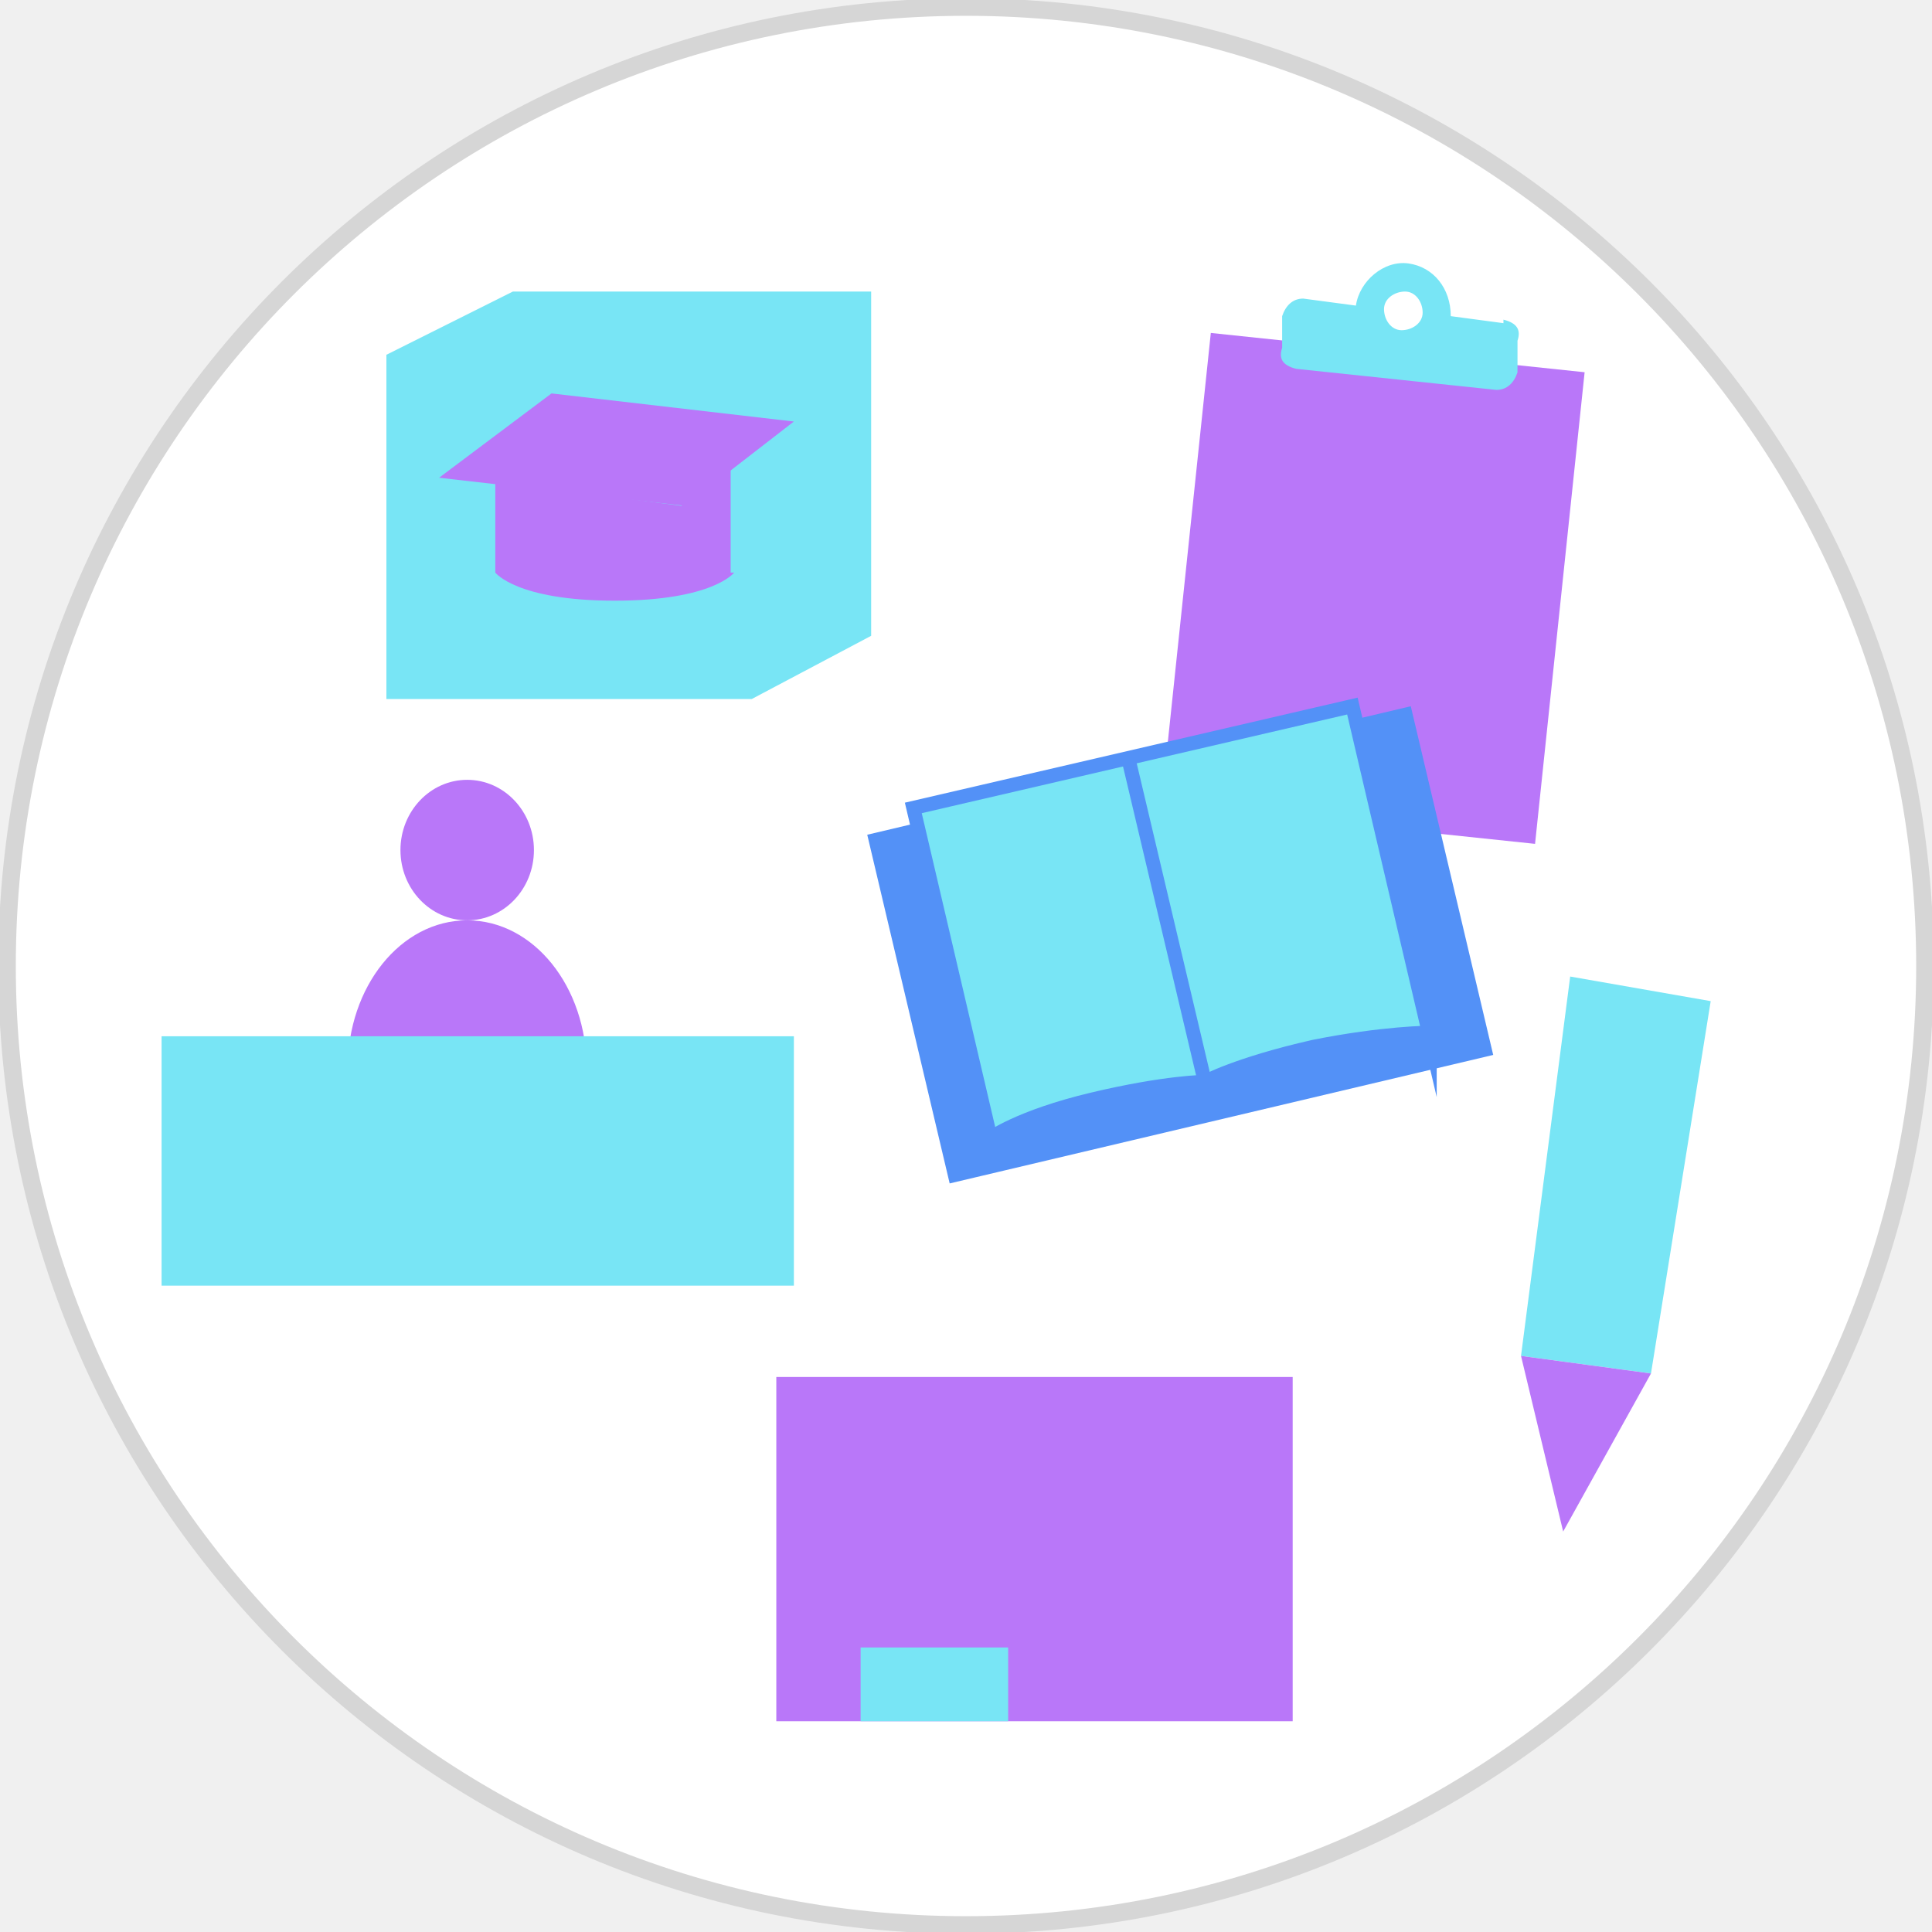
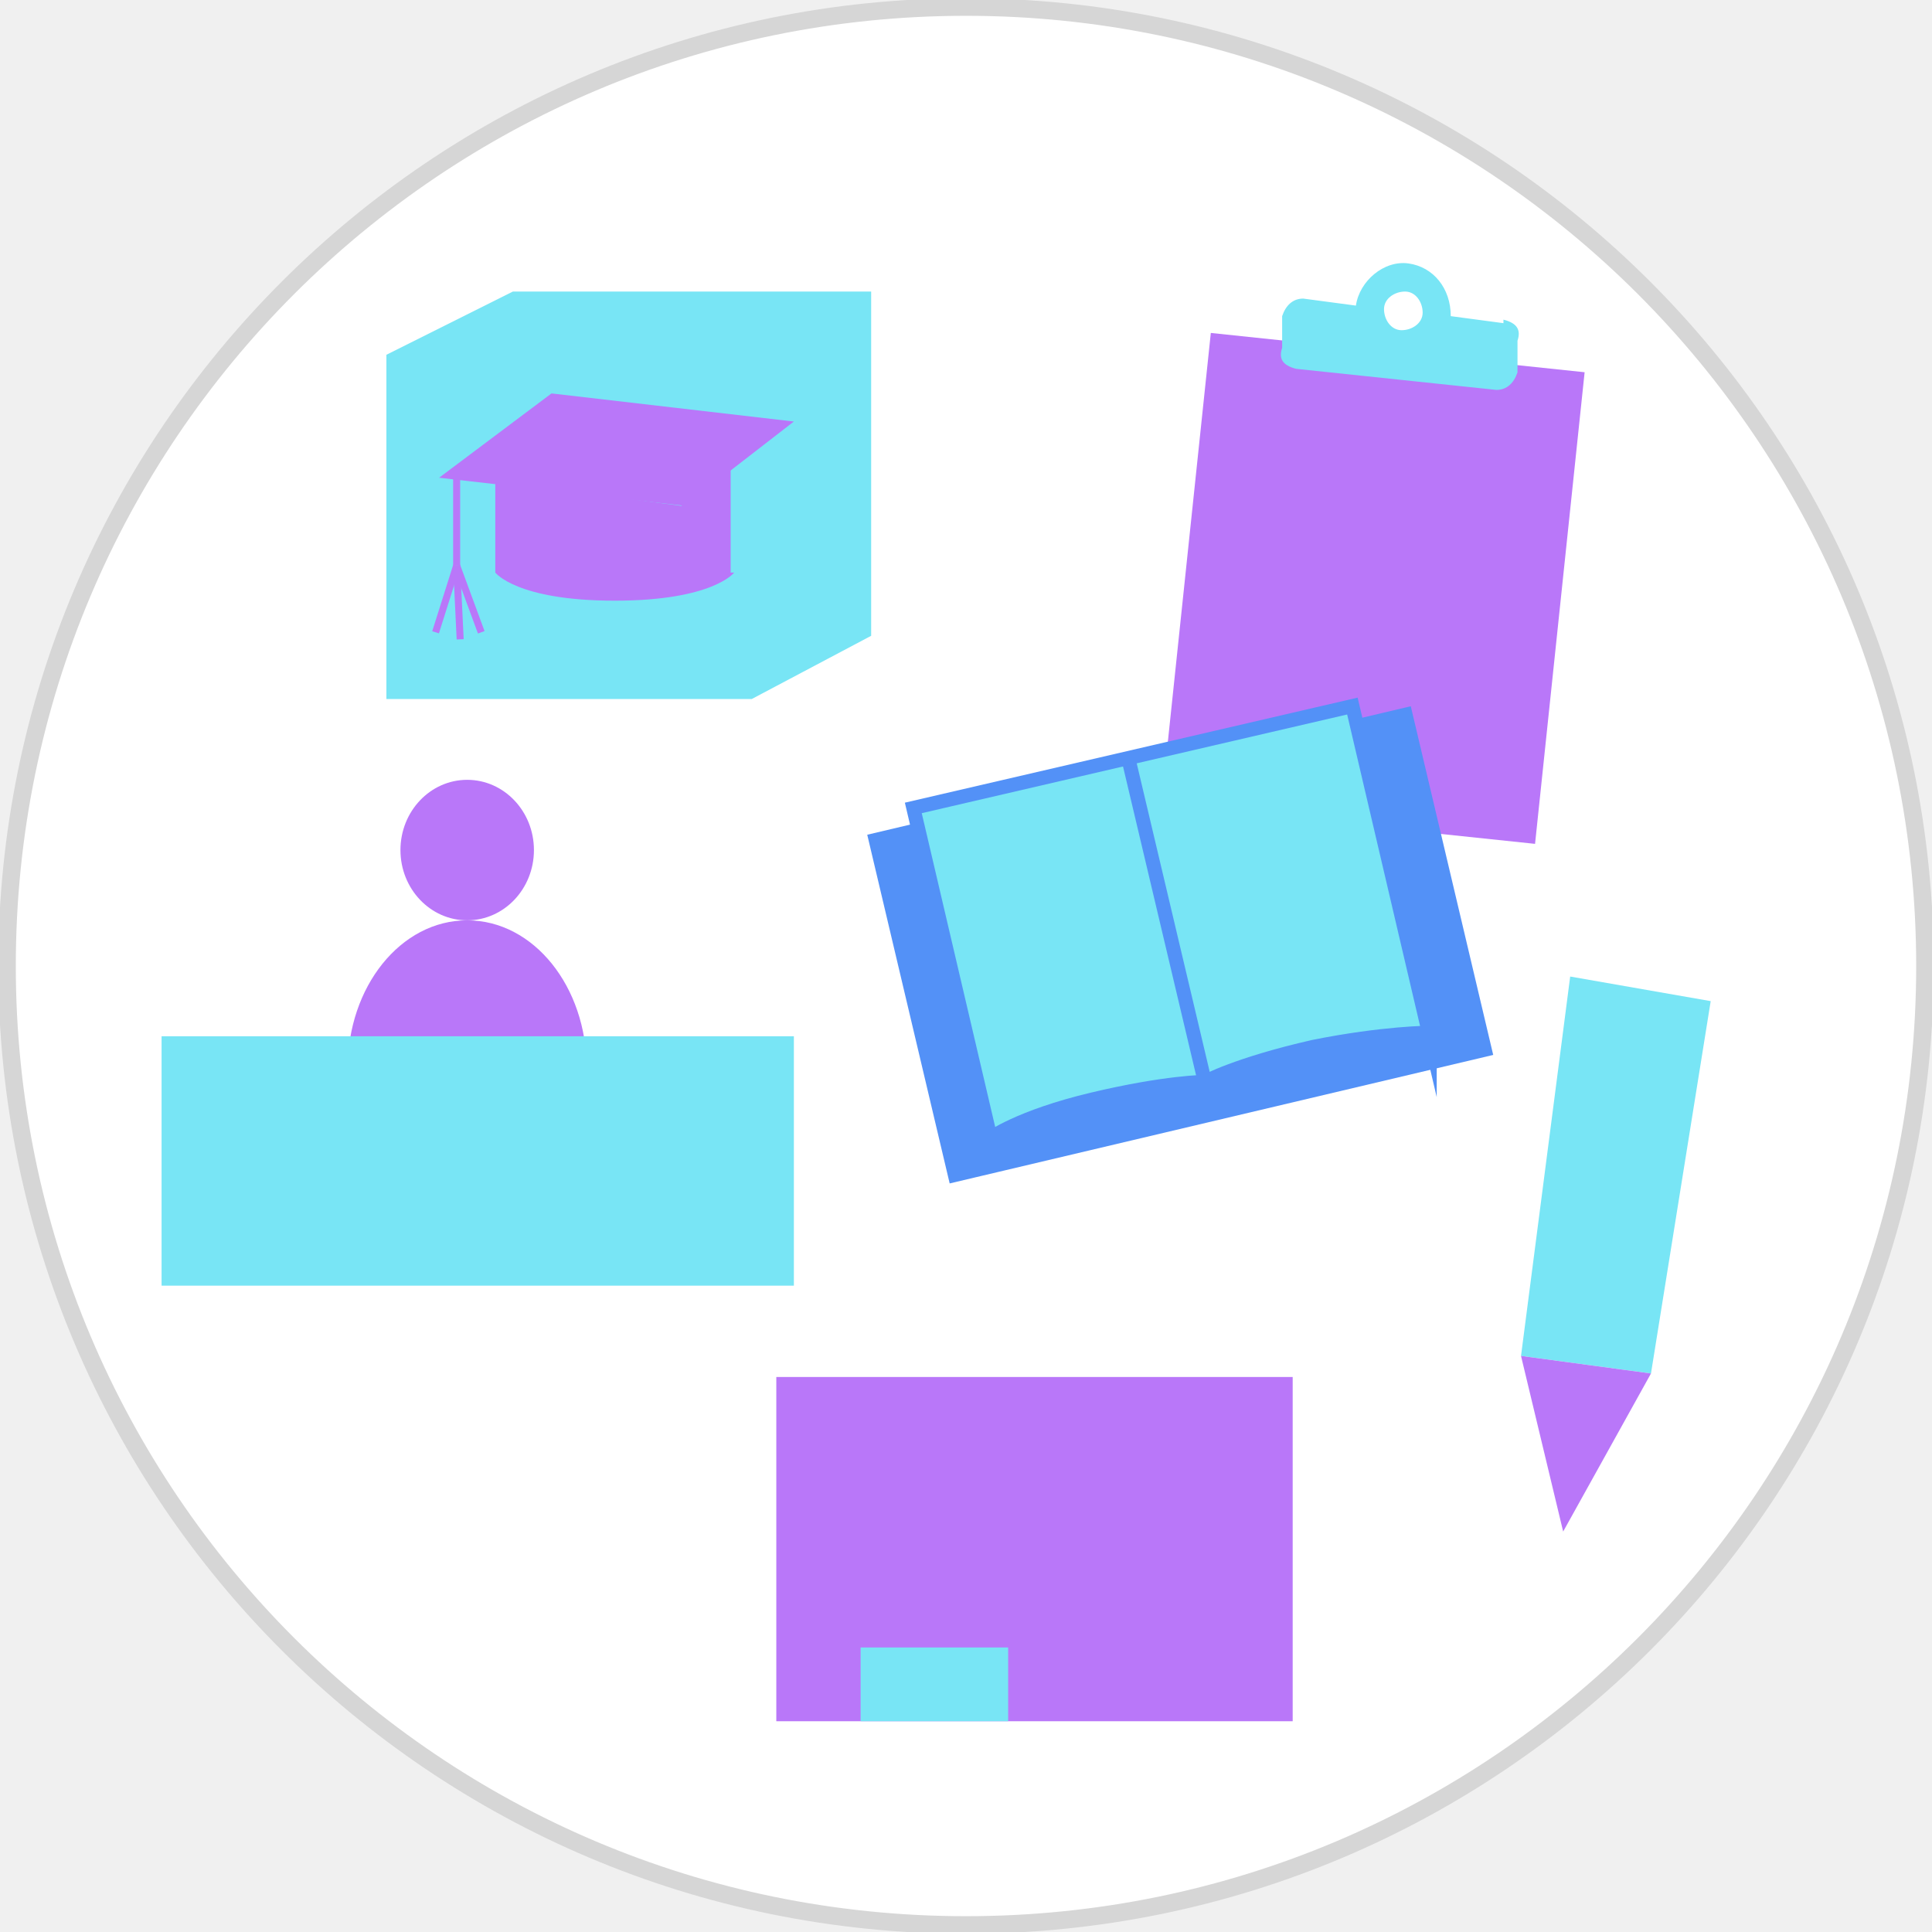
<svg xmlns="http://www.w3.org/2000/svg" id="einsatz_hellmodus" version="1.1" viewBox="0 0 55 55">
  <circle cx="27.5" cy="27.5" r="27.3" fill="#fff" stroke="#d6d6d6" stroke-miterlimit="10" stroke-width=".5" />
  <g>
    <g>
      <rect x="33.8" y="10" width="10.7" height="13.5" transform="translate(1.9 -4) rotate(6)" fill="#b977f9" />
      <path d="M42.8,9.2l-1.5-.2c0-.8-.5-1.4-1.2-1.5s-1.4.5-1.5,1.2l-1.5-.2c-.3,0-.5.2-.6.5v.9c-.1.3,0,.5.4.6l5.7.6c.3,0,.5-.2.6-.5v-.9c.1-.3,0-.5-.4-.6ZM39.9,9.4c-.3,0-.5-.3-.5-.6s.3-.5.6-.5.5.3.5.6-.3.5-.6.5Z" fill="#78e5f5" />
    </g>
    <g>
      <polygon points="47 39.1 48.7 28.5 44.7 27.8 43.3 38.6 47 39.1" fill="#78e5f5" />
      <polygon points="47 39.1 44.5 43.6 43.3 38.6 47 39.1" fill="#b977f9" />
    </g>
    <g>
      <rect x="22.1" y="39.2" width="14.7" height="9.8" fill="#b977f9" />
      <rect x="24.5" y="46.9" width="4.2" height="2.1" fill="#78e5f5" />
    </g>
    <g>
      <ellipse cx="13.3" cy="24.2" rx="1.9" ry="2" fill="#b977f9" />
      <path d="M13.3,26.2c-1.9,0-3.4,1.9-3.4,4.2h6.8c0-2.3-1.5-4.2-3.4-4.2Z" fill="#b977f9" />
      <rect x="4.6" y="29.5" width="18" height="7.1" fill="#78e5f5" />
    </g>
    <g>
      <polygon points="24.8 18.1 21.4 19.9 11 19.9 11 10.1 14.6 8.3 24.8 8.3 24.8 18.1" fill="#78e5f5" />
      <g>
        <path d="M20.9,16.3s-.6.8-3.4.8-3.4-.8-3.4-.8v-2.6l5.3.7,1.4-1.1v3Z" fill="#b977f9" />
        <polygon points="22.6 12 19.5 14.4 12.5 13.6 15.7 11.2 22.6 12" fill="#b977f9" />
+         <g>
+           <line x1="13" y1="13.6" x2="13" y2="16.1" fill="none" stroke="#b977f9" stroke-miterlimit="10" stroke-width=".2" />
+           <line x1="13" y1="16.1" x2="12.4" y2="18" fill="none" stroke="#b977f9" stroke-miterlimit="10" stroke-width=".2" />
+           <line x1="13" y1="16.1" x2="13.1" y2="18.2" fill="none" stroke="#b977f9" stroke-miterlimit="10" stroke-width=".2" />
+           <line x1="13" y1="16.1" x2="13.7" y2="18" fill="none" stroke="#b977f9" stroke-miterlimit="10" stroke-width=".2" />
+         </g>
      </g>
    </g>
    <g>
      <rect x="25.8" y="22" width="15.6" height="9.9" transform="translate(-5.3 8.4) rotate(-13.3)" fill="#5391f7" stroke="#5391f7" stroke-miterlimit="10" stroke-width=".3" />
      <path d="M40.7,29.4s-1.3,0-3.3.4c-2.2.5-3.1,1-3.1,1,0,0-1.1,0-3.2.5-2.1.5-2.9,1.1-2.9,1.1l-2.2-9.4,12.5-2.9,2.2,9.4Z" fill="#78e5f5" stroke="#5391f7" stroke-miterlimit="10" stroke-width=".4" />
      <line x1="34.3" y1="30.8" x2="32.1" y2="21.5" fill="none" stroke="#5391f7" stroke-miterlimit="10" stroke-width=".4" />
    </g>
  </g>
</svg>
